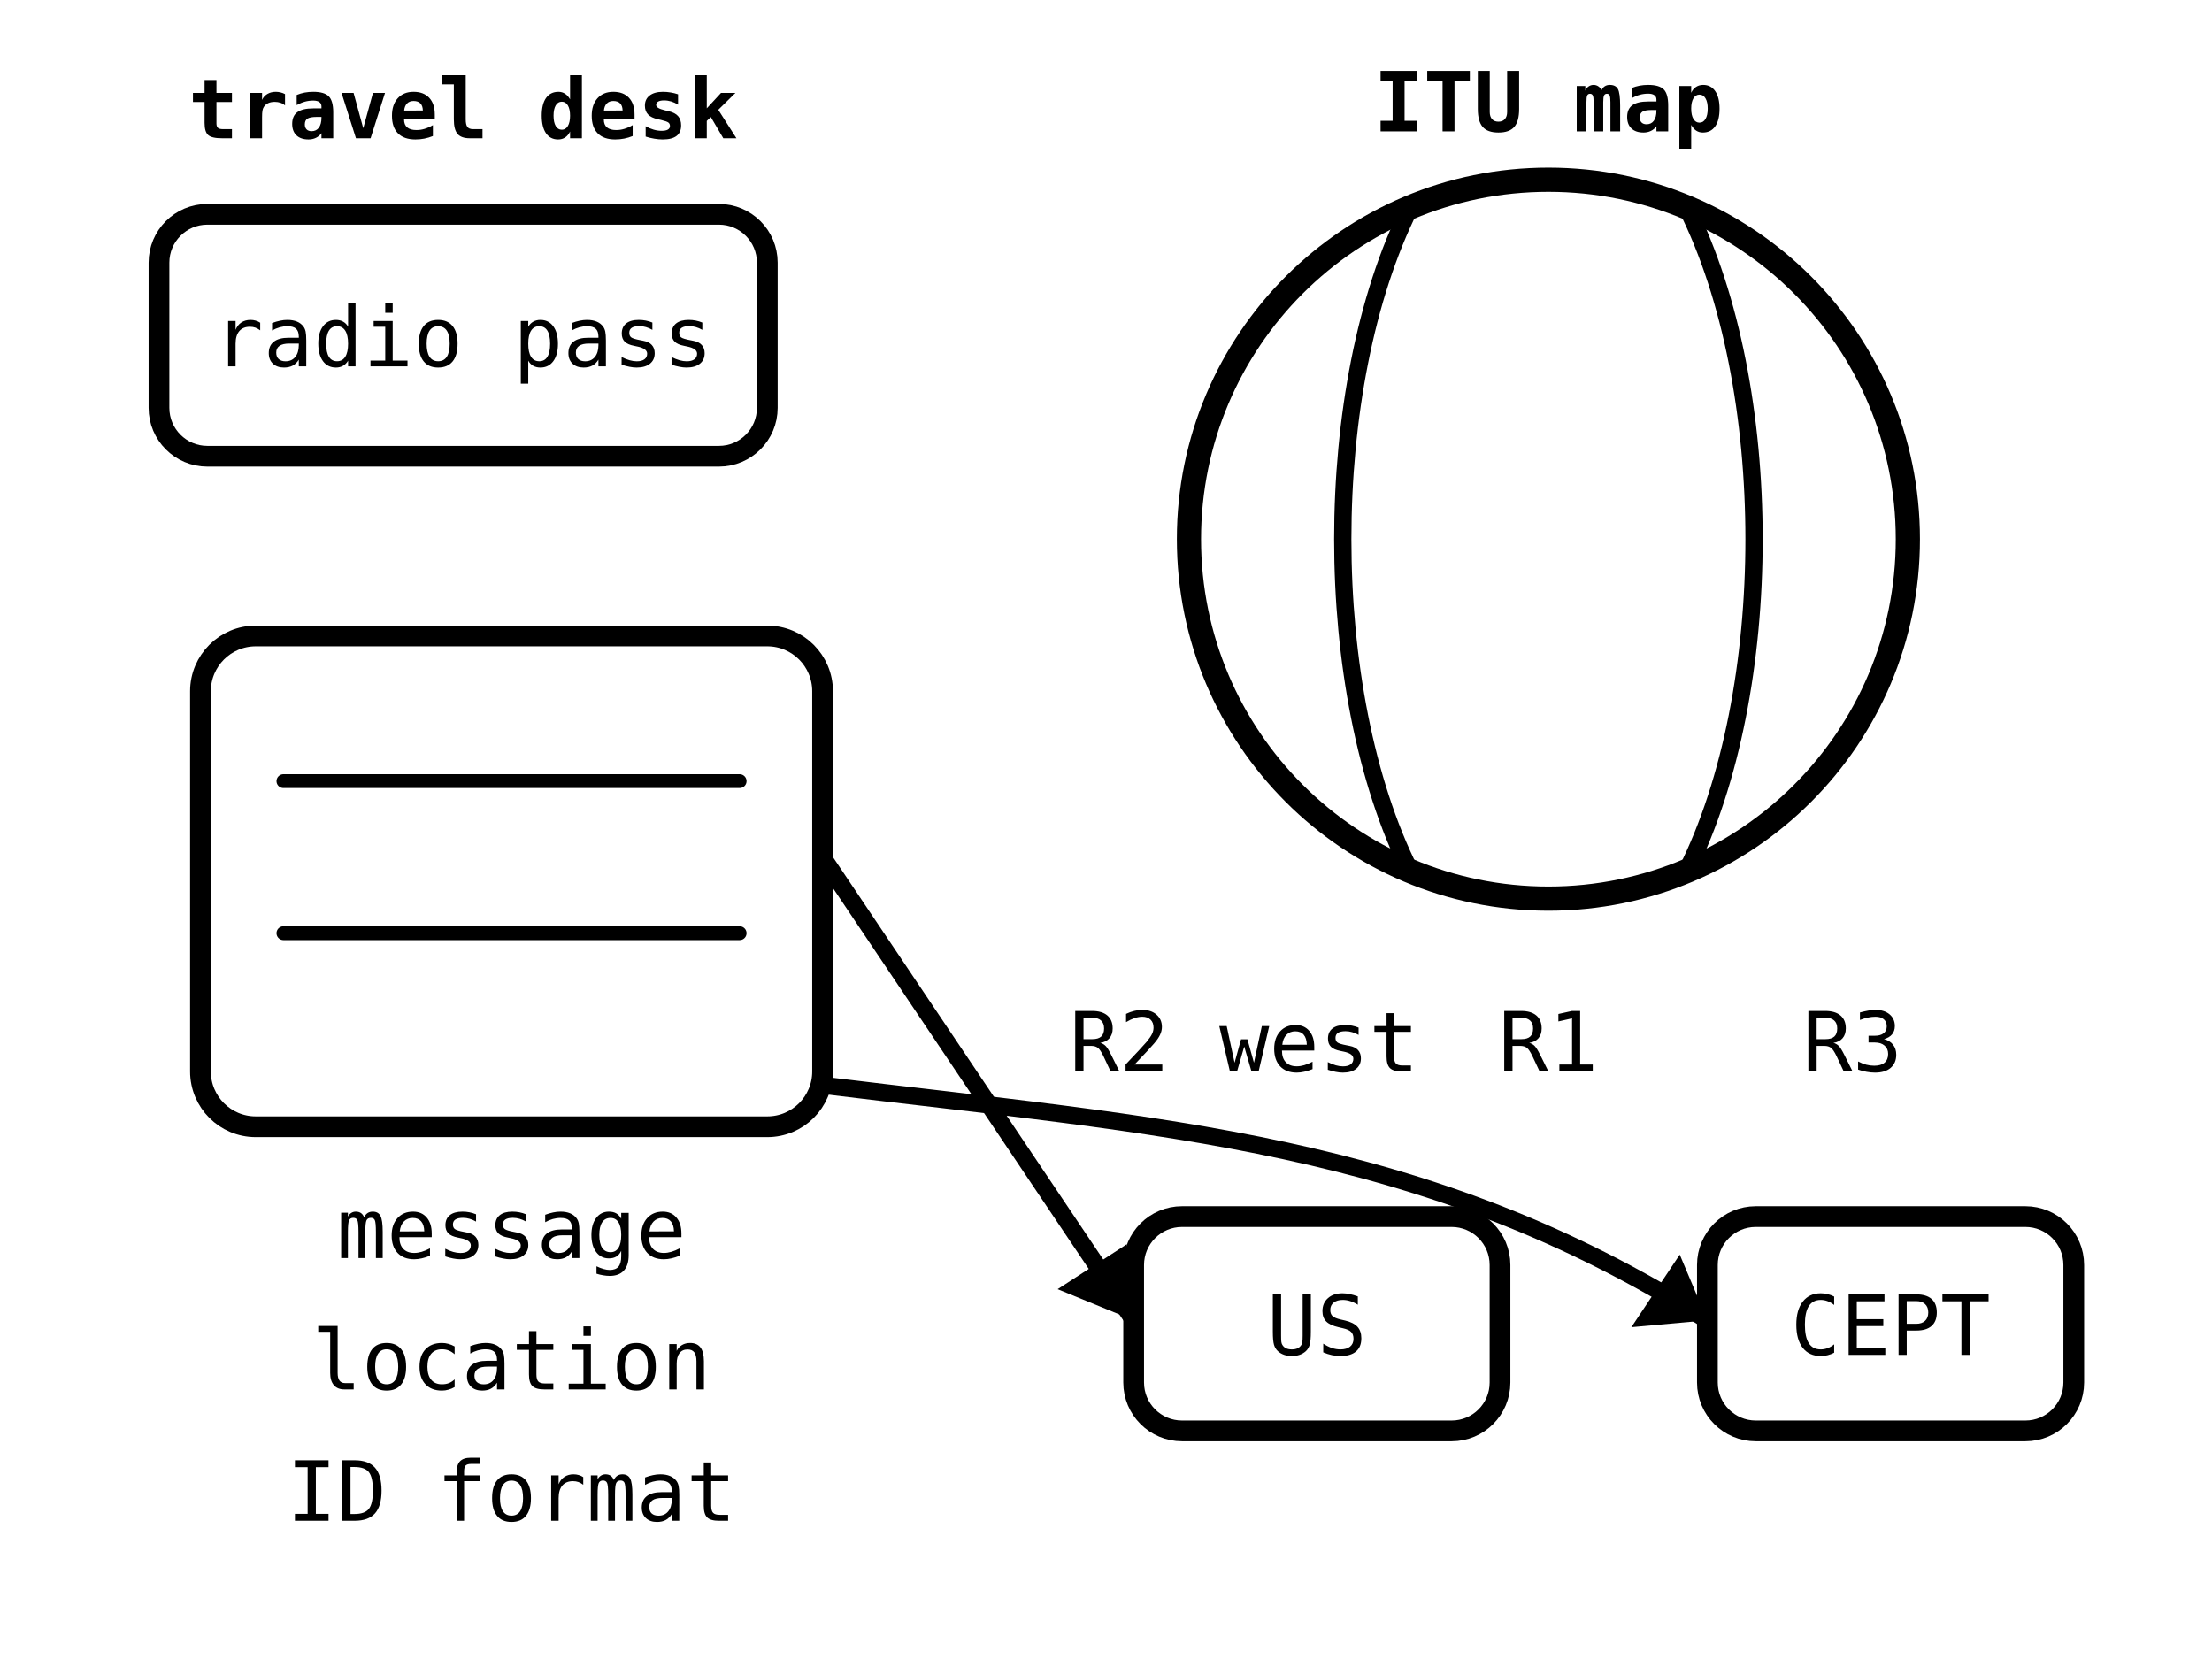
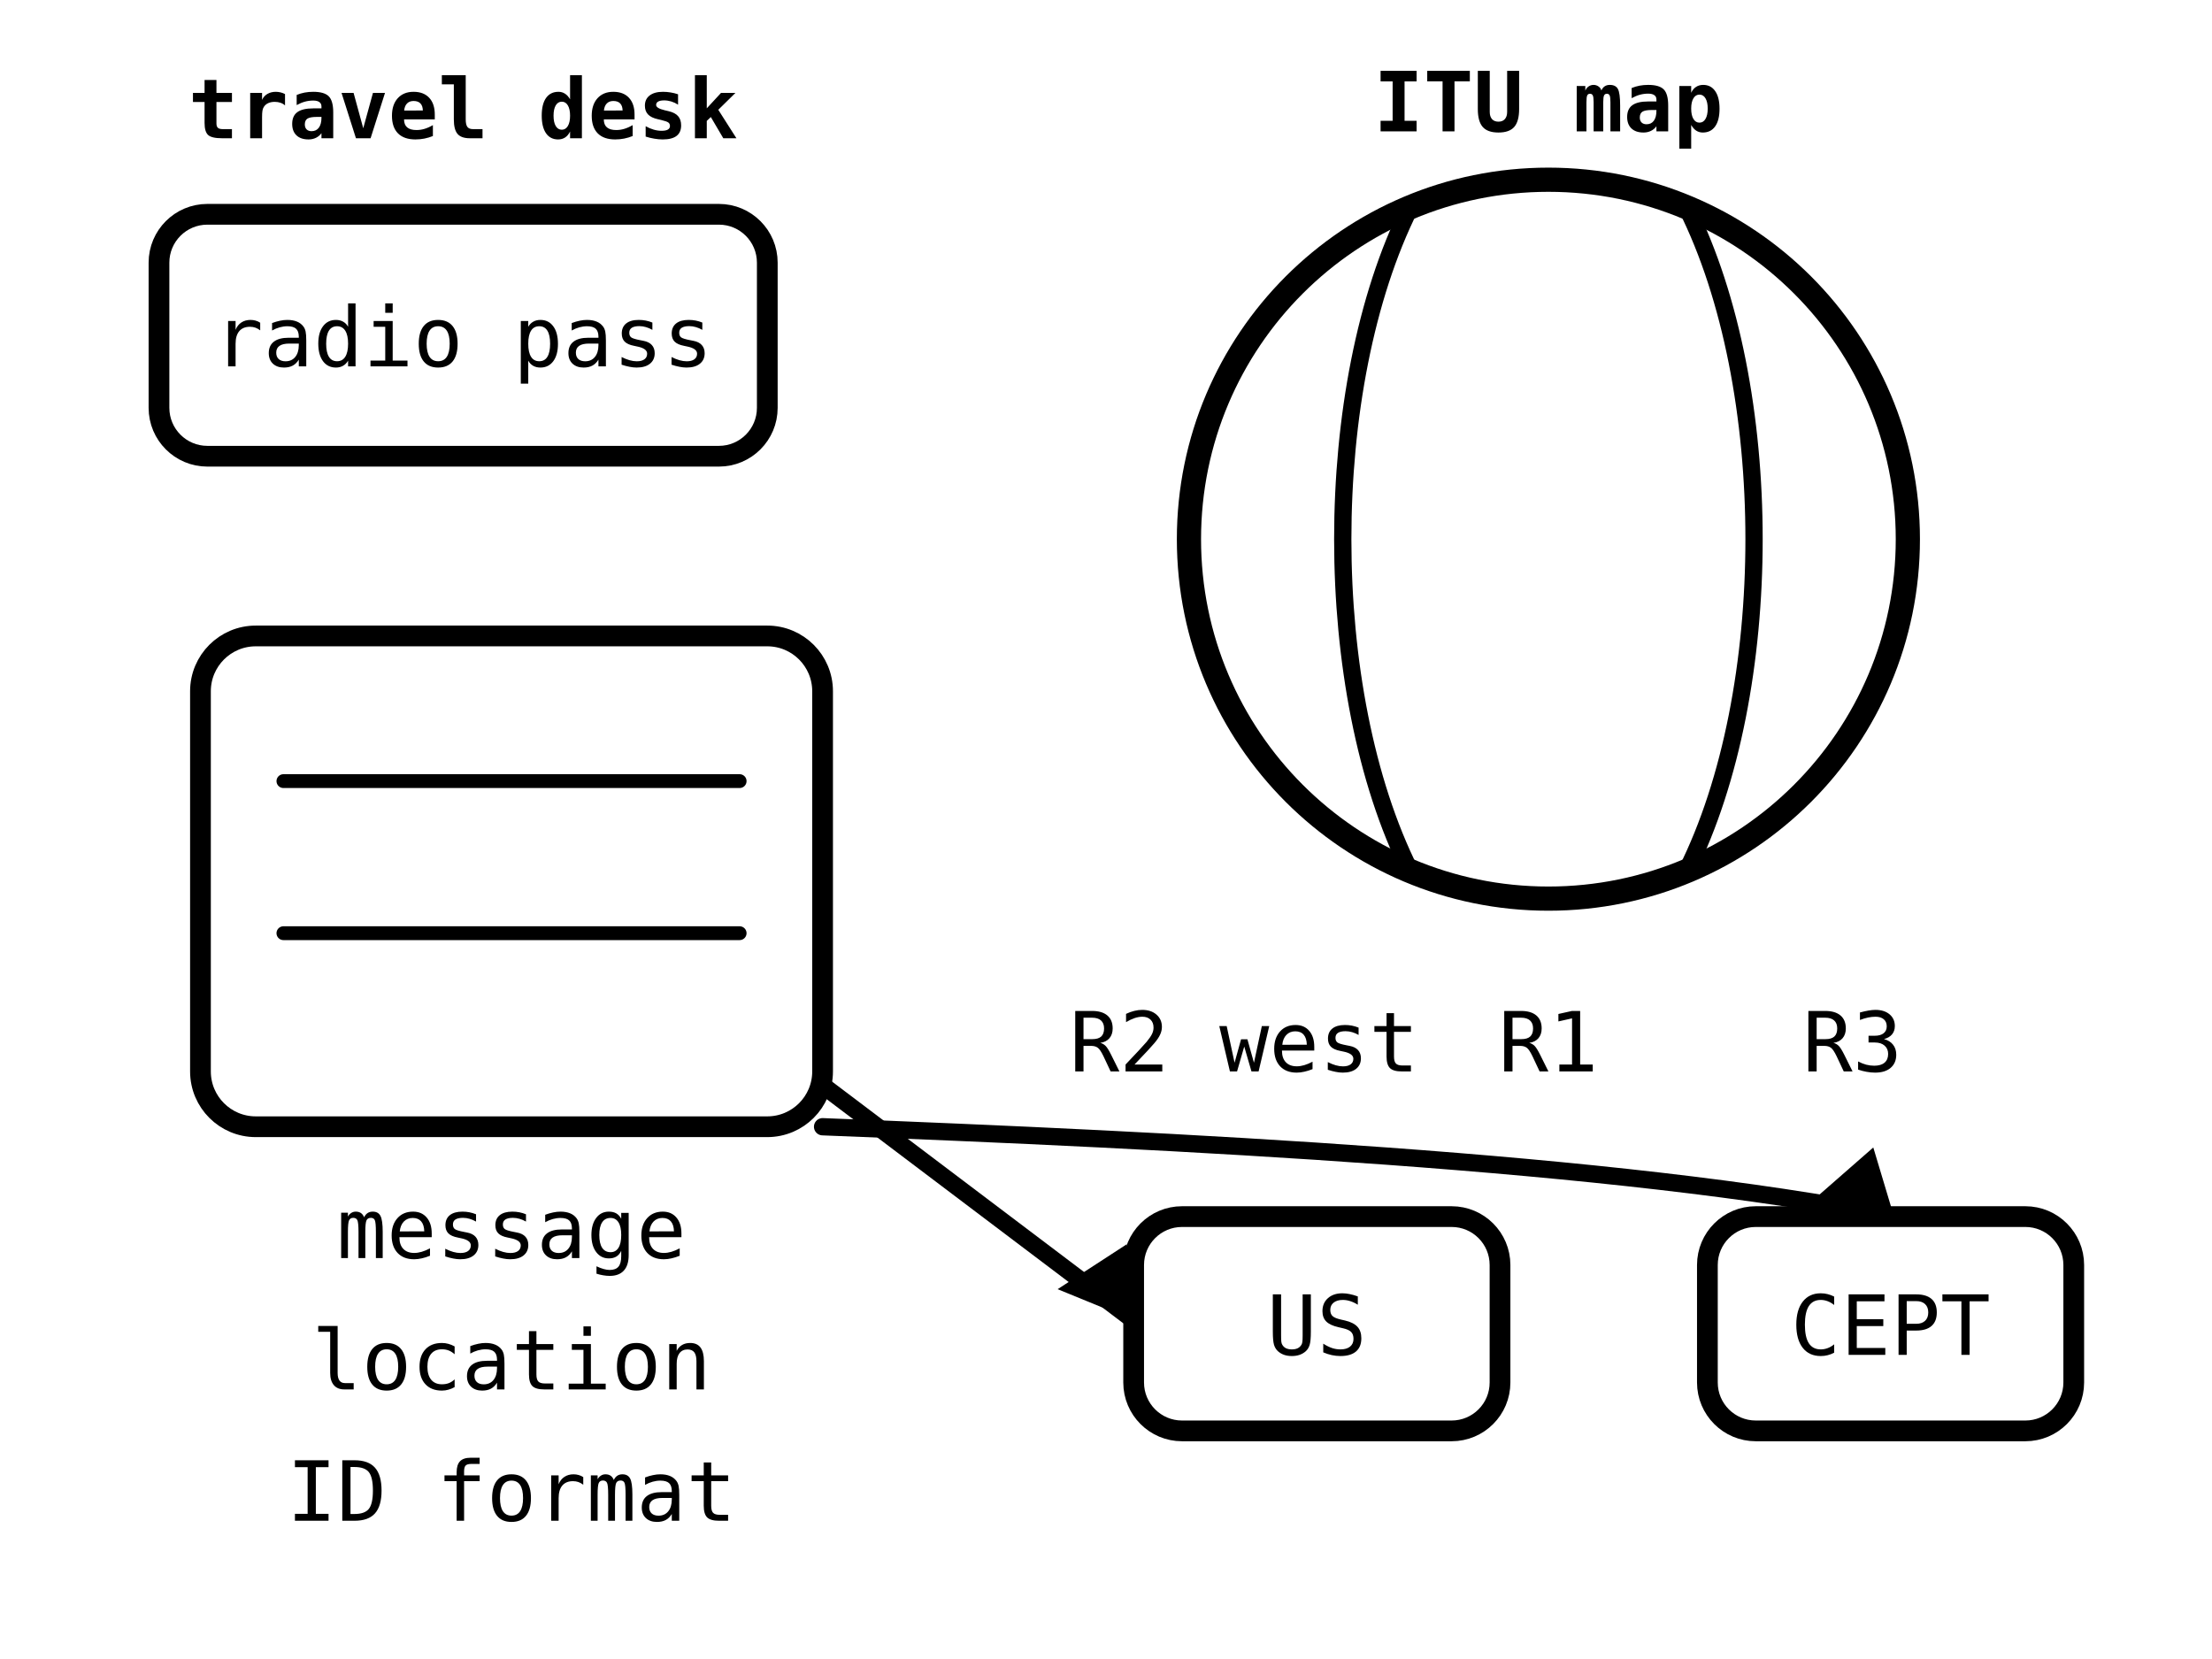
<svg xmlns="http://www.w3.org/2000/svg" id="international-location-checklist" viewBox="0 0 640 480" role="img">
  <g fill="none" stroke="currentColor" stroke-linecap="round" stroke-linejoin="round">
    <rect x="46" y="62" width="176" height="70" rx="14" ry="14" stroke-width="6" />
    <rect x="58" y="184" width="180" height="142" rx="16" ry="16" stroke-width="6" />
    <line x1="82" y1="226" x2="214" y2="226" stroke-width="4" />
    <line x1="82" y1="270" x2="214" y2="270" stroke-width="4" />
    <circle cx="448" cy="156" r="104" stroke-width="7" />
    <path d="M408 60 C382 112 382 200 408 252" stroke-width="5" />
    <path d="M488 60 C514 112 514 200 488 252" stroke-width="5" />
    <rect x="328" y="352" width="106" height="62" rx="14" ry="14" stroke-width="6" />
    <rect x="494" y="352" width="106" height="62" rx="14" ry="14" stroke-width="6" />
-     <line x1="238" y1="248" x2="328" y2="382" stroke-width="5" />
+     <line x1="238" y1="314" x2="328" y2="382" stroke-width="5" />
    <polygon points="328,382 306,373 326,360" fill="currentColor" stroke="none" />
-     <path d="M238 314 C336 326 412 330 494 382" stroke-width="5" />
-     <polygon points="494,382 472,384 486,363" fill="currentColor" stroke="none" />
+     <path d="M238 326 C340 330 468 336 548 352" stroke-width="5" />
+     <polygon points="548,352 526,346 542,332" fill="currentColor" stroke="none" />
  </g>
  <g fill="currentColor" font-family="ui-monospace, SFMono-Regular, Menlo, Consolas, monospace" text-anchor="middle">
    <text x="134" y="40" font-size="24" font-weight="700">travel desk</text>
    <text x="134" y="106" font-size="24">radio pass</text>
    <text x="148" y="364" font-size="24">message</text>
    <text x="148" y="402" font-size="24">location</text>
    <text x="148" y="440" font-size="24">ID format</text>
    <text x="448" y="38" font-size="24" font-weight="700">ITU map</text>
    <text x="360" y="310" font-size="24">R2 west</text>
    <text x="448" y="310" font-size="24">R1</text>
    <text x="536" y="310" font-size="24">R3</text>
    <text x="381" y="392" font-size="24">US</text>
    <text x="547" y="392" font-size="24">CEPT</text>
  </g>
</svg>
